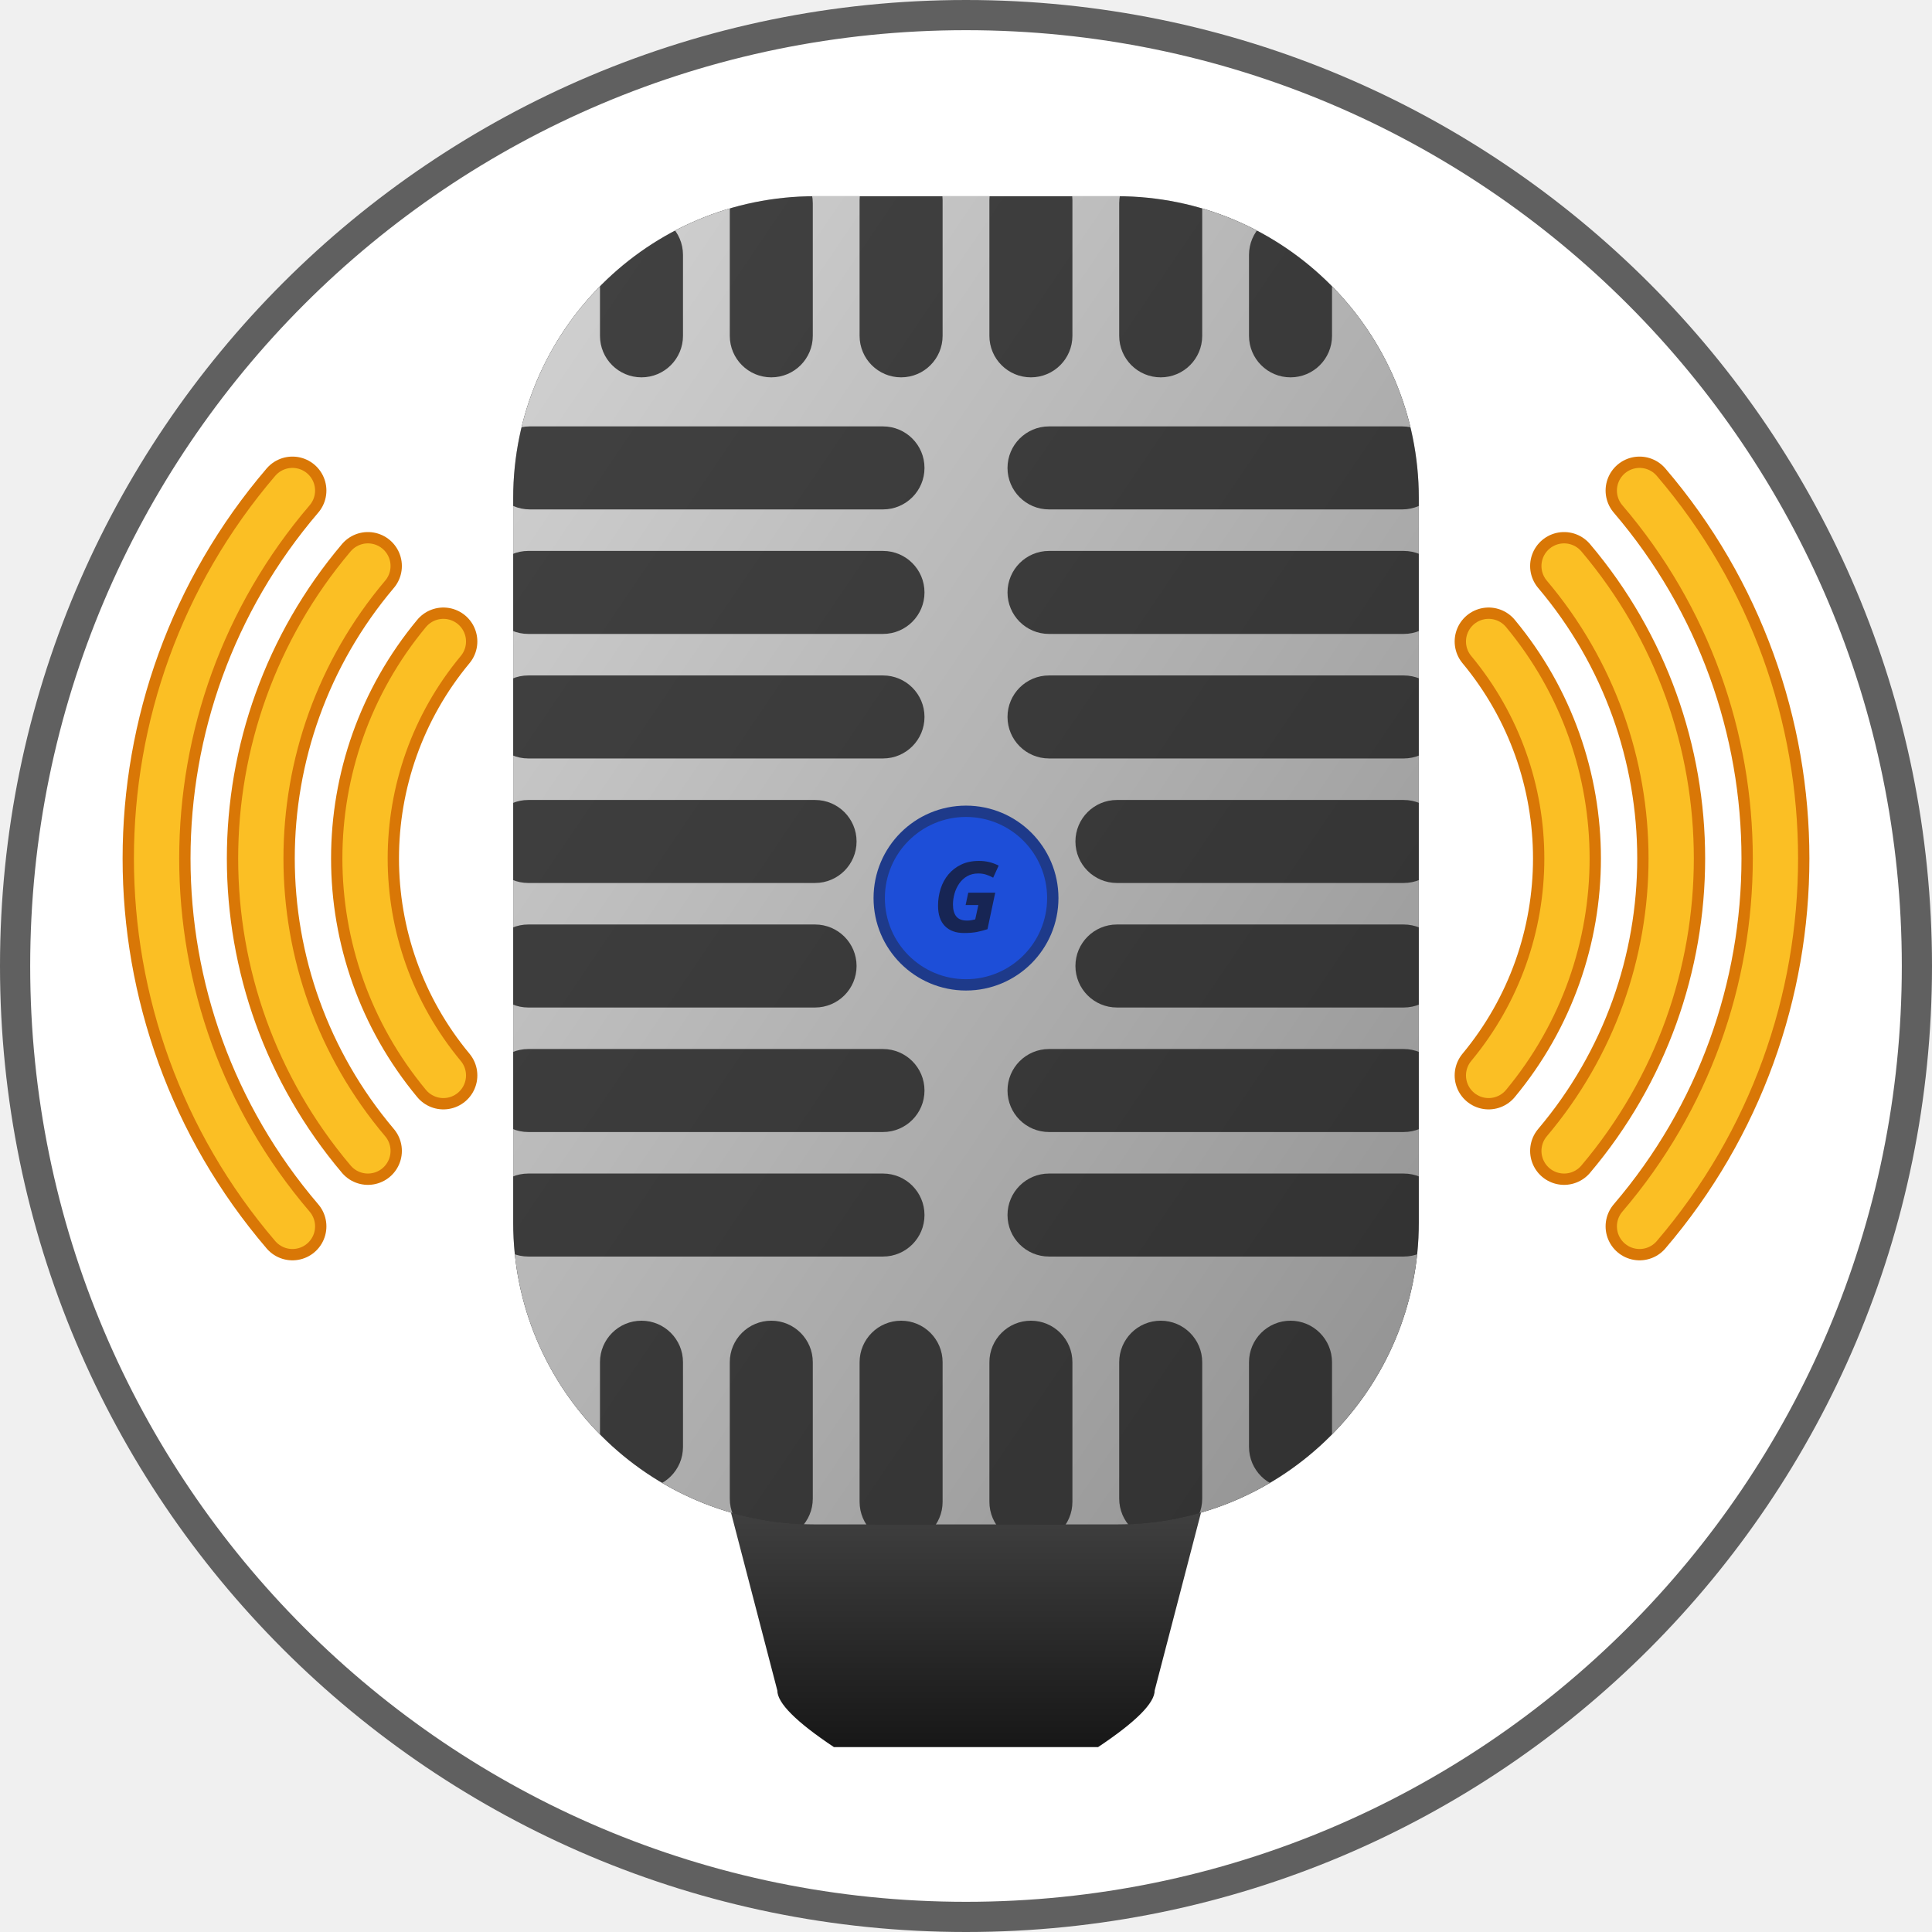
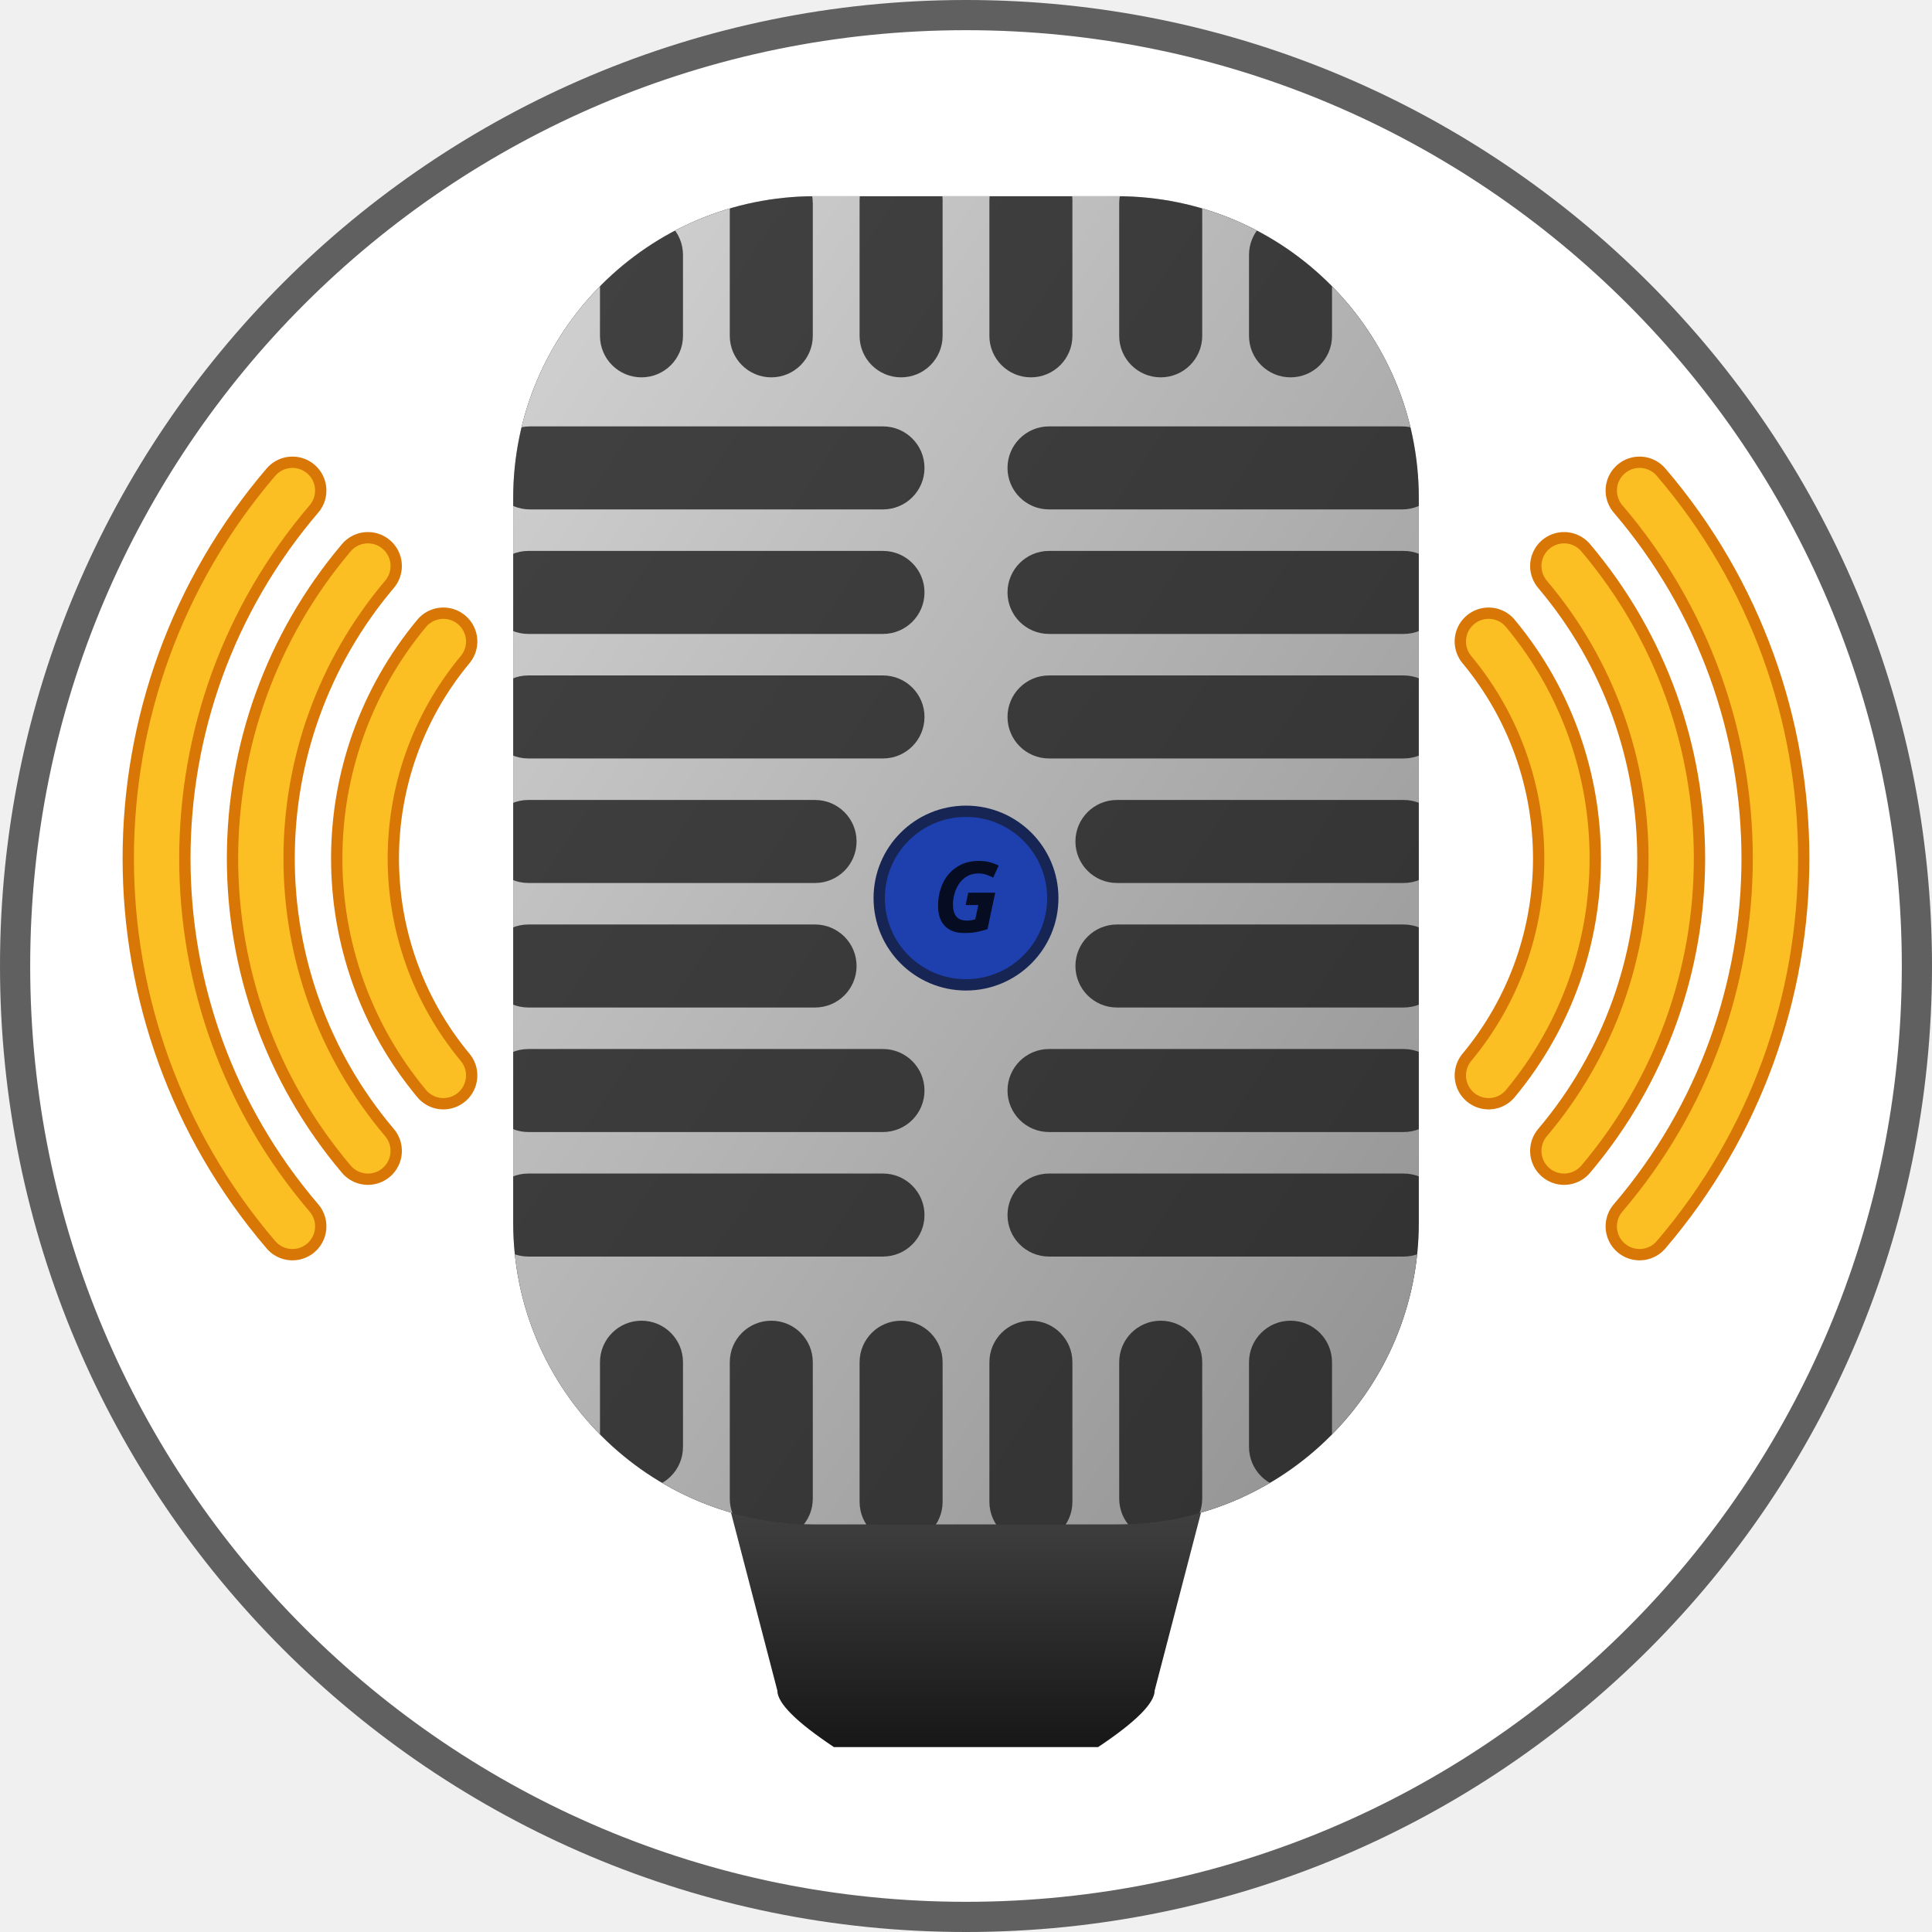
<svg xmlns="http://www.w3.org/2000/svg" xmlns:xlink="http://www.w3.org/1999/xlink" width="800px" height="800px" viewBox="0 0 1024 1024">
  <defs>
    <mask id="grid-mask">
      <rect x="0" y="0" width="1024" height="1024" fill="white" />
      <g fill="#404040">
        <rect x="258.8" y="226.0" width="231.2" height="44.0" rx="22" ry="22" />
        <rect x="534.0" y="226.0" width="231.2" height="44.0" rx="22" ry="22" />
        <rect x="258.0" y="292.0" width="232.0" height="44.0" rx="22" ry="22" />
        <rect x="534.0" y="292.0" width="232.0" height="44.0" rx="22" ry="22" />
        <rect x="258.0" y="358.0" width="232.0" height="44.0" rx="22" ry="22" />
        <rect x="534.0" y="358.0" width="232.0" height="44.0" rx="22" ry="22" />
        <rect x="258.0" y="424.0" width="196.0" height="44.0" rx="22" ry="22" />
        <rect x="570.0" y="424.0" width="196.0" height="44.0" rx="22" ry="22" />
        <rect x="258.0" y="490.0" width="196.0" height="44.0" rx="22" ry="22" />
        <rect x="570.0" y="490.0" width="196.0" height="44.0" rx="22" ry="22" />
        <rect x="258.0" y="556.0" width="232.0" height="44.0" rx="22" ry="22" />
        <rect x="534.0" y="556.0" width="232.0" height="44.0" rx="22" ry="22" />
        <rect x="258.0" y="622.0" width="232.0" height="44.0" rx="22" ry="22" />
        <rect x="534.0" y="622.0" width="232.0" height="44.0" rx="22" ry="22" />
        <rect x="318.0" y="113.1" width="44.0" height="86.9" rx="22" ry="22" />
        <rect x="318.0" y="700.0" width="44.0" height="88.9" rx="22" ry="22" />
        <rect x="386.8" y="85.7" width="44.0" height="114.3" rx="22" ry="22" />
        <rect x="386.8" y="700.0" width="44.0" height="116.3" rx="22" ry="22" />
        <rect x="455.6" y="84.0" width="44.0" height="116.0" rx="22" ry="22" />
        <rect x="455.6" y="700.0" width="44.0" height="118.0" rx="22" ry="22" />
        <rect x="524.4" y="84.0" width="44.0" height="116.0" rx="22" ry="22" />
        <rect x="524.4" y="700.0" width="44.0" height="118.0" rx="22" ry="22" />
        <rect x="593.2" y="85.7" width="44.0" height="114.3" rx="22" ry="22" />
        <rect x="593.2" y="700.0" width="44.0" height="116.3" rx="22" ry="22" />
        <rect x="662.0" y="113.1" width="44.0" height="86.9" rx="22" ry="22" />
        <rect x="662.0" y="700.0" width="44.0" height="88.9" rx="22" ry="22" />
      </g>
    </mask>
    <path id="body" d="M592 808H432a160 160 0 0 1-160-160V264A160 160 0 0 1 432 104h160a160 160 0 0 1 160 160v384a160 160 0 0 1-160 160z" />
    <linearGradient id="support-gradient" x1="0" y1="0" x2="0" y2="1">
      <stop offset="0%" style="stop-color:#404040" />
      <stop offset="100%" style="stop-color:#171717" />
    </linearGradient>
    <linearGradient id="metal-gradient" x1="0" y1="0" x2="1" y2="1">
      <stop offset="0%" style="stop-color:#D4D4D4" />
      <stop offset="100%" style="stop-color:#909090" />
    </linearGradient>
  </defs>
  <circle cx="512" cy="512" r="504" fill="#FFFFFF" stroke="#606060" stroke-width="16" />
  <g id="waves" fill="none" stroke-linecap="round">
    <path d="M235 340 A 180 180 0 0 0 235 570" />
    <path d="M195 300 A 240 240 0 0 0 195 610" />
    <path d="M155 260 A 300 300 0 0 0 155 650" />
    <path d="M789 340 A 180 180 0 0 1 789 570" />
    <path d="M829 300 A 240 240 0 0 1 829 610" />
    <path d="M869 260 A 300 300 0 0 1 869 650" />
  </g>
  <use xlink:href="#waves" stroke="#D97706" stroke-width="36" />
  <use xlink:href="#waves" stroke="#FBBF24" stroke-width="24" />
  <path fill="url(#support-gradient)" d="M387 800H637L612 896Q612 906 582 926H442Q412 906 412 896Z" />
  <use xlink:href="#body" fill="#121212" />
  <use xlink:href="#body" fill="url(#metal-gradient)" mask="url(#grid-mask)" />
  <g transform="translate(512 476)">
-     <circle r="46" fill="#1D4ED8" stroke="#1E3A8A" stroke-width="6" />
-     <text y="18" text-anchor="middle" font-family="Molle" font-style="italic" font-weight="700" font-size="52" fill="#172554">G</text>
+     <circle r="46" fill="#1E40AF" stroke="#172554" stroke-width="6" />
+     <text y="18" text-anchor="middle" font-family="Molle" font-style="italic" font-weight="700" font-size="52" fill="#060D22">G</text>
  </g>
</svg>
